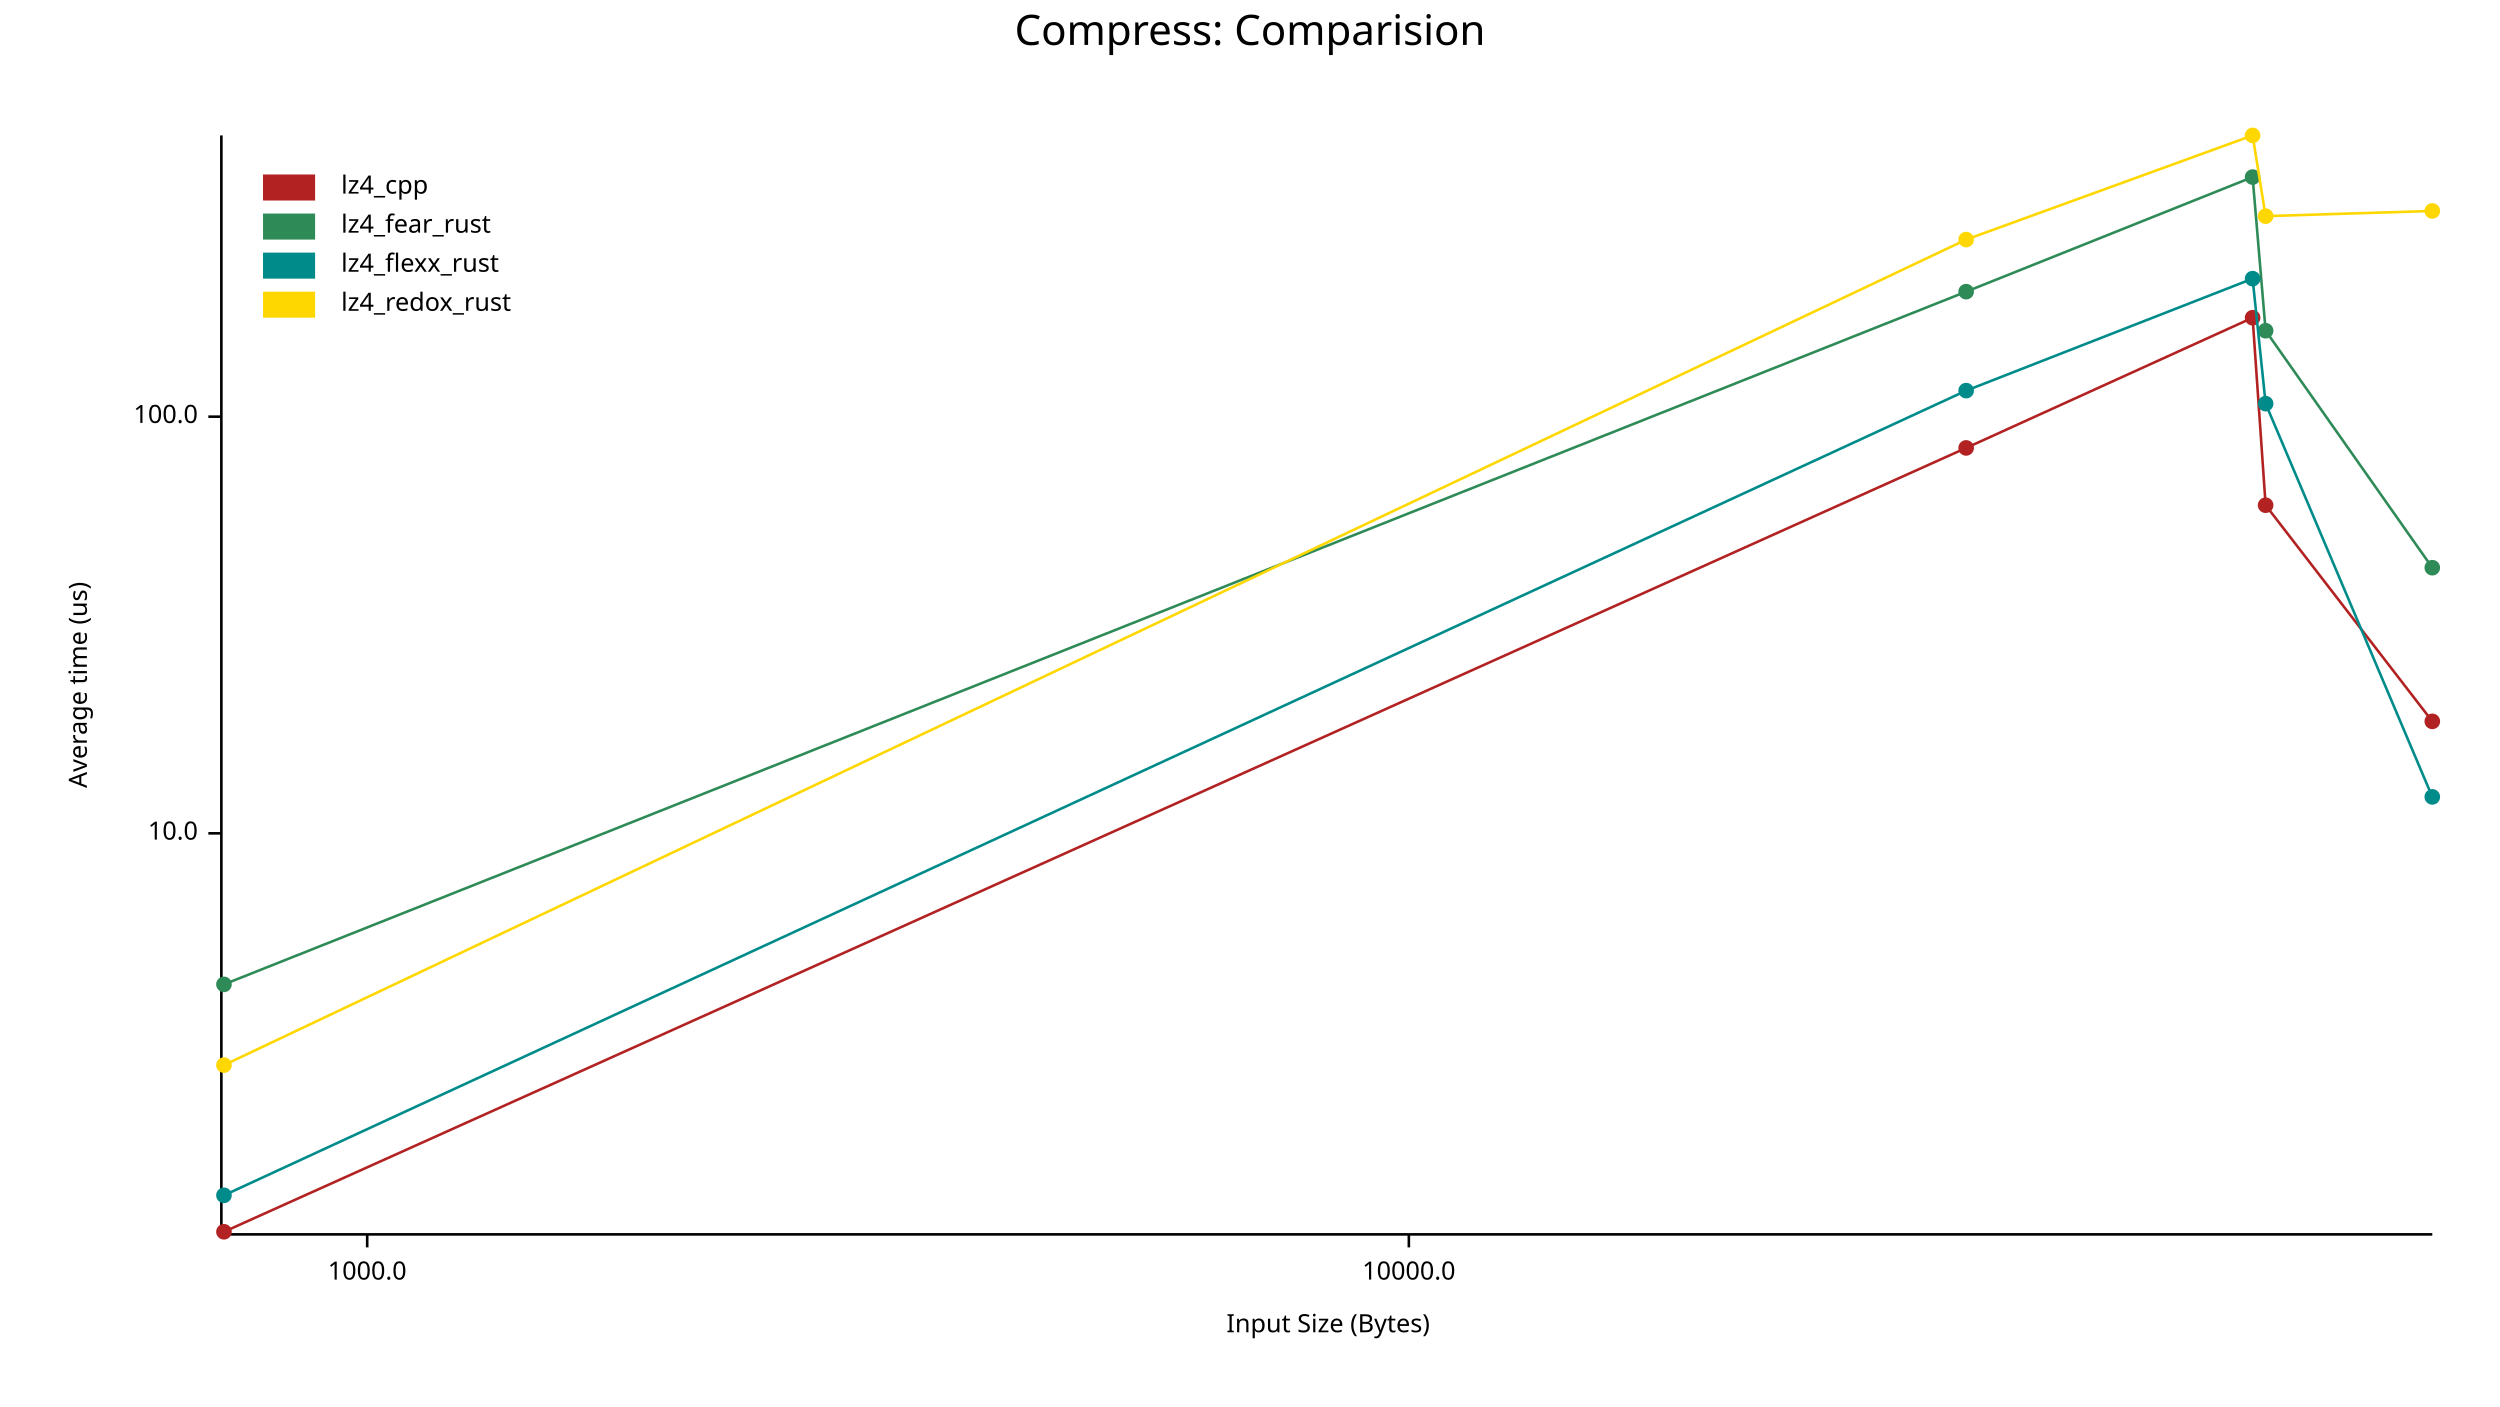
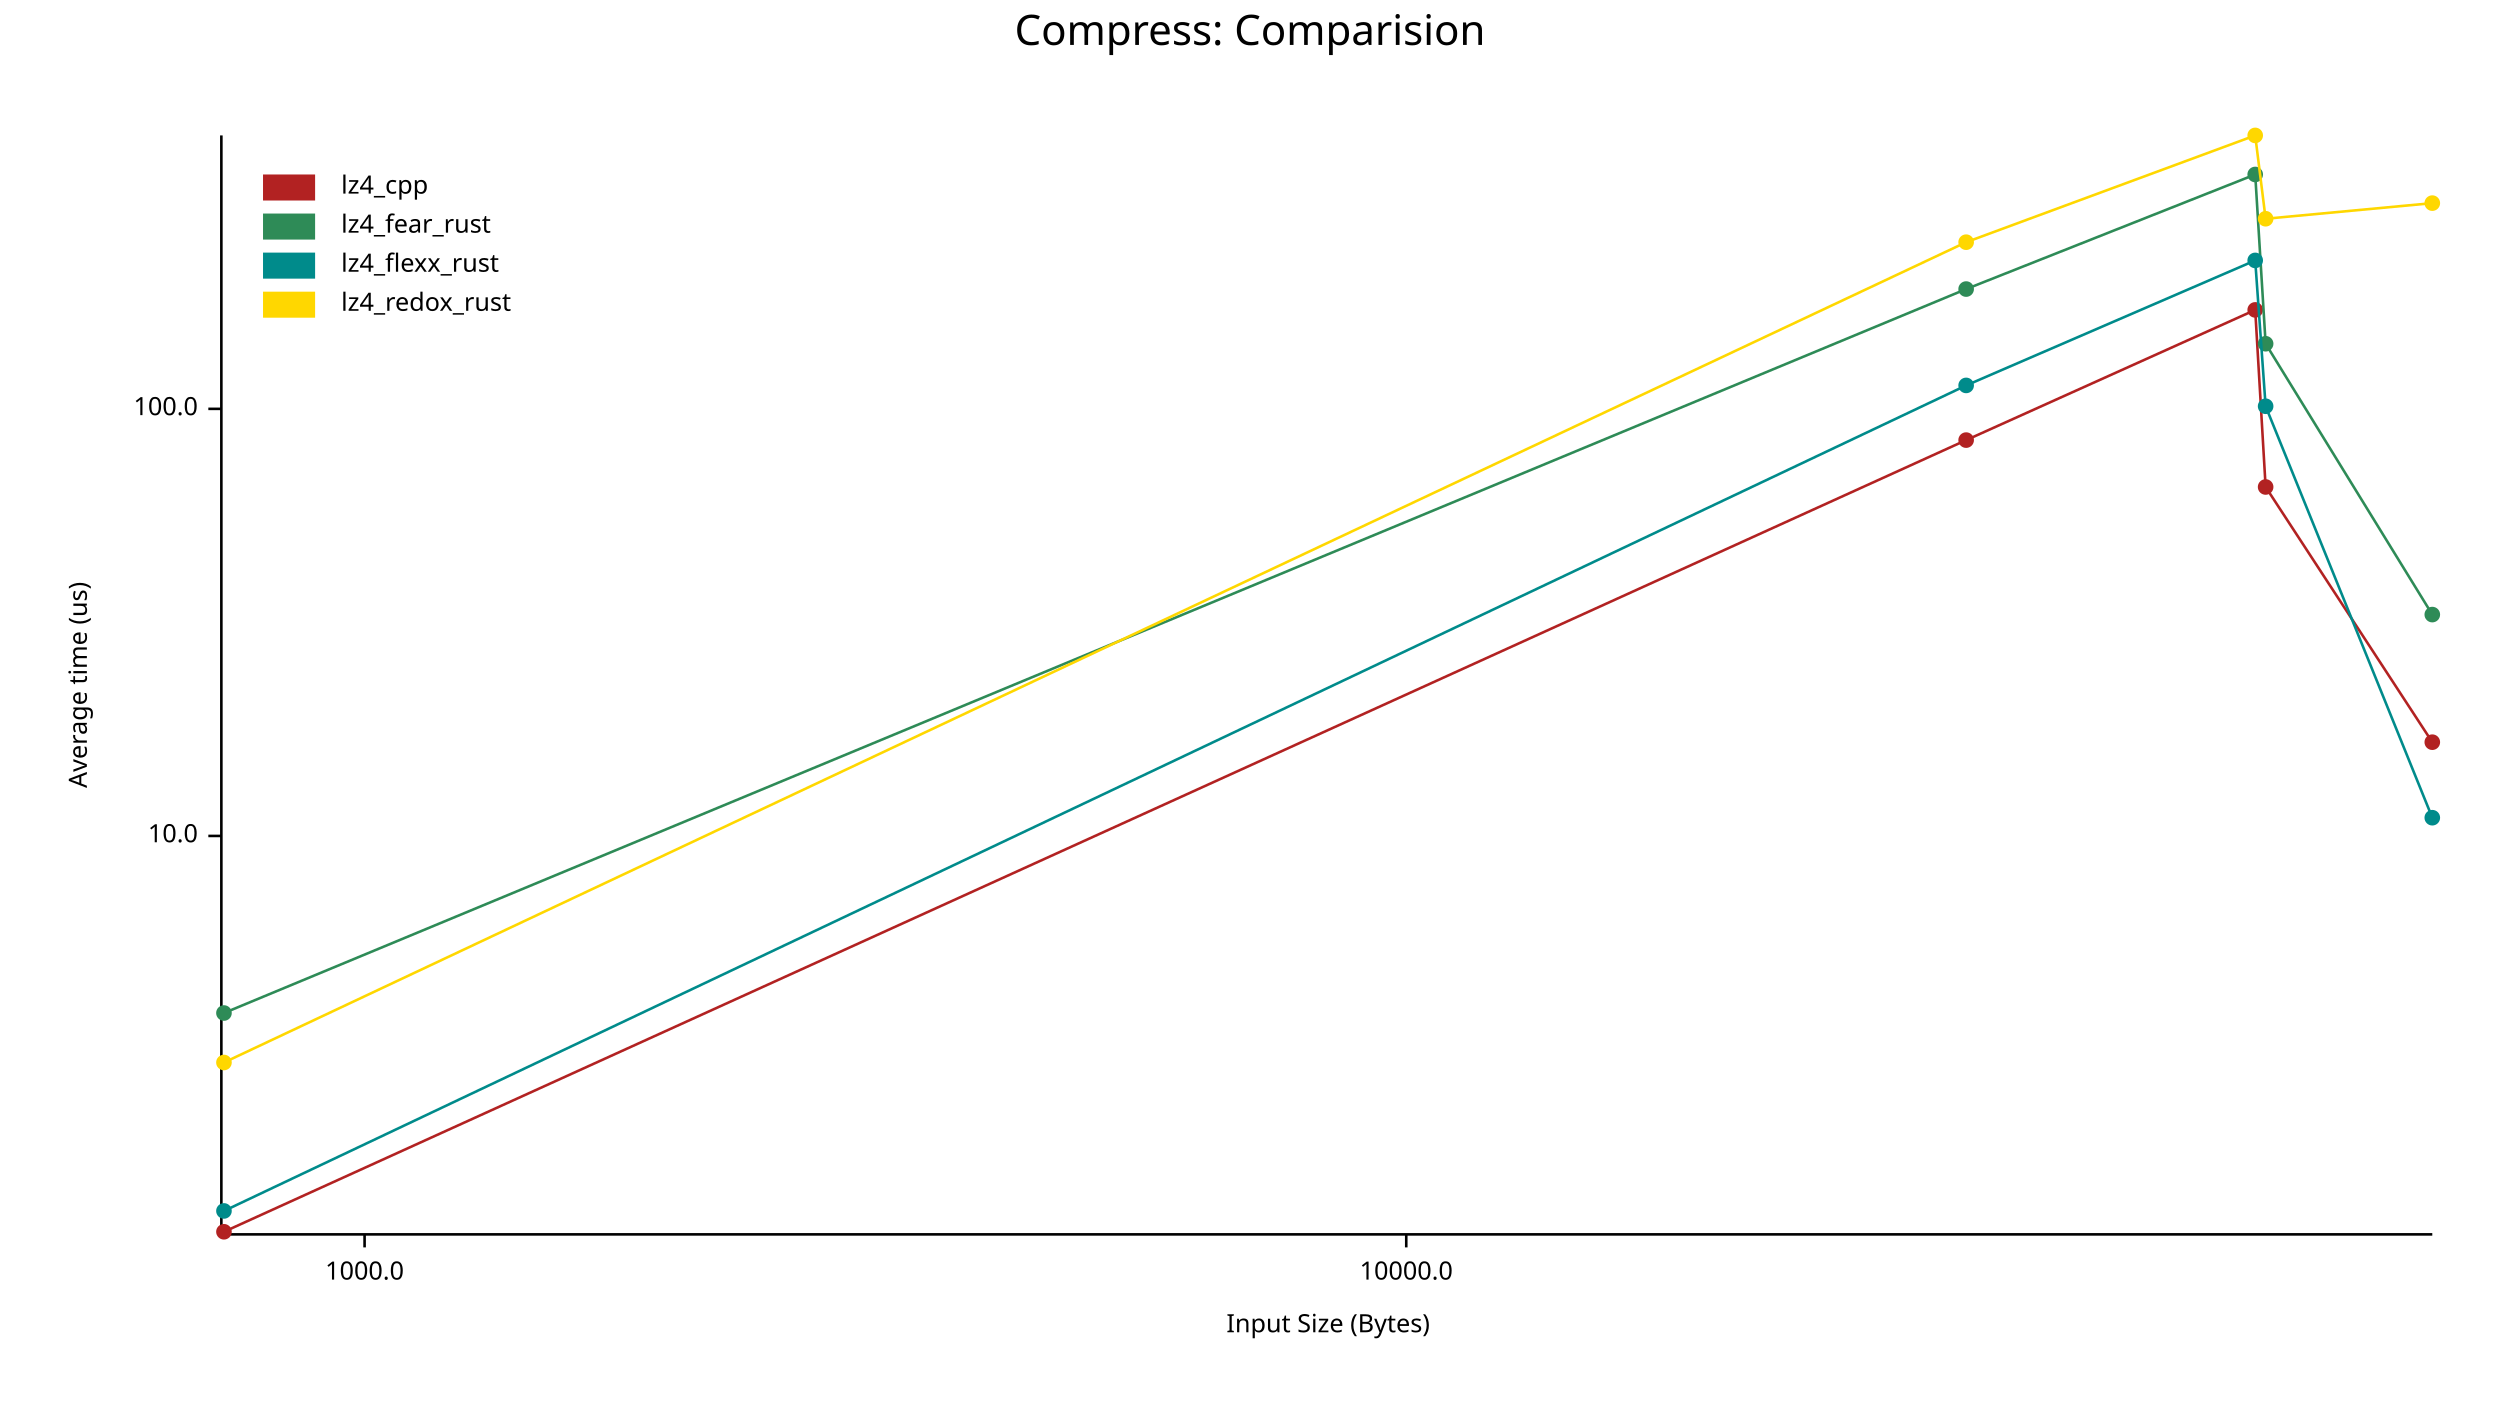
<svg xmlns="http://www.w3.org/2000/svg" width="960" height="540" viewBox="0 0 960 540">
  <text x="480" y="5" dy="0.76em" text-anchor="middle" font-family="sans-serif" font-size="16.129" opacity="1" fill="#000000">
Compress: Comparision
</text>
  <text x="26" y="263" dy="0.76em" text-anchor="middle" font-family="sans-serif" font-size="9.677" opacity="1" fill="#000000" transform="rotate(270, 26, 263)">
Average time (us)
</text>
  <text x="510" y="514" dy="-0.5ex" text-anchor="middle" font-family="sans-serif" font-size="9.677" opacity="1" fill="#000000">
Input Size (Bytes)
</text>
  <polyline fill="none" opacity="1" stroke="#000000" stroke-width="1" points="85,52 85,474 " />
-   <text x="76" y="320" dy="0.5ex" text-anchor="end" font-family="sans-serif" font-size="9.677" opacity="1" fill="#000000">
+   <text x="76" y="321" dy="0.5ex" text-anchor="end" font-family="sans-serif" font-size="9.677" opacity="1" fill="#000000">
10.0
</text>
-   <polyline fill="none" opacity="1" stroke="#000000" stroke-width="1" points="80,320 85,320 " />
-   <text x="76" y="160" dy="0.5ex" text-anchor="end" font-family="sans-serif" font-size="9.677" opacity="1" fill="#000000">
+   <polyline fill="none" opacity="1" stroke="#000000" stroke-width="1" points="80,321 85,321 " />
+   <text x="76" y="157" dy="0.5ex" text-anchor="end" font-family="sans-serif" font-size="9.677" opacity="1" fill="#000000">
100.0
</text>
-   <polyline fill="none" opacity="1" stroke="#000000" stroke-width="1" points="80,160 85,160 " />
+   <polyline fill="none" opacity="1" stroke="#000000" stroke-width="1" points="80,157 85,157 " />
  <polyline fill="none" opacity="1" stroke="#000000" stroke-width="1" points="86,474 934,474 " />
-   <text x="141" y="484" dy="0.76em" text-anchor="middle" font-family="sans-serif" font-size="9.677" opacity="1" fill="#000000">
+   <text x="140" y="484" dy="0.76em" text-anchor="middle" font-family="sans-serif" font-size="9.677" opacity="1" fill="#000000">
1000.0
</text>
-   <polyline fill="none" opacity="1" stroke="#000000" stroke-width="1" points="141,474 141,479 " />
-   <text x="541" y="484" dy="0.76em" text-anchor="middle" font-family="sans-serif" font-size="9.677" opacity="1" fill="#000000">
+   <polyline fill="none" opacity="1" stroke="#000000" stroke-width="1" points="140,474 140,479 " />
+   <text x="540" y="484" dy="0.76em" text-anchor="middle" font-family="sans-serif" font-size="9.677" opacity="1" fill="#000000">
10000.0
</text>
-   <polyline fill="none" opacity="1" stroke="#000000" stroke-width="1" points="541,474 541,479 " />
+   <polyline fill="none" opacity="1" stroke="#000000" stroke-width="1" points="540,474 540,479 " />
  <circle cx="86" cy="473" r="3" opacity="1" fill="#B22222" stroke="none" />
-   <circle cx="755" cy="172" r="3" opacity="1" fill="#B22222" stroke="none" />
-   <circle cx="865" cy="122" r="3" opacity="1" fill="#B22222" stroke="none" />
-   <circle cx="870" cy="194" r="3" opacity="1" fill="#B22222" stroke="none" />
-   <circle cx="934" cy="277" r="3" opacity="1" fill="#B22222" stroke="none" />
-   <polyline fill="none" opacity="1" stroke="#B22222" stroke-width="1" points="86,473 755,172 865,122 870,194 934,277 " />
-   <circle cx="86" cy="378" r="3" opacity="1" fill="#2E8B57" stroke="none" />
-   <circle cx="755" cy="112" r="3" opacity="1" fill="#2E8B57" stroke="none" />
-   <circle cx="865" cy="68" r="3" opacity="1" fill="#2E8B57" stroke="none" />
-   <circle cx="870" cy="127" r="3" opacity="1" fill="#2E8B57" stroke="none" />
-   <circle cx="934" cy="218" r="3" opacity="1" fill="#2E8B57" stroke="none" />
-   <polyline fill="none" opacity="1" stroke="#2E8B57" stroke-width="1" points="86,378 755,112 865,68 870,127 934,218 " />
-   <circle cx="86" cy="459" r="3" opacity="1" fill="#008B8B" stroke="none" />
-   <circle cx="755" cy="150" r="3" opacity="1" fill="#008B8B" stroke="none" />
-   <circle cx="865" cy="107" r="3" opacity="1" fill="#008B8B" stroke="none" />
-   <circle cx="870" cy="155" r="3" opacity="1" fill="#008B8B" stroke="none" />
-   <circle cx="934" cy="306" r="3" opacity="1" fill="#008B8B" stroke="none" />
-   <polyline fill="none" opacity="1" stroke="#008B8B" stroke-width="1" points="86,459 755,150 865,107 870,155 934,306 " />
-   <circle cx="86" cy="409" r="3" opacity="1" fill="#FFD700" stroke="none" />
-   <circle cx="755" cy="92" r="3" opacity="1" fill="#FFD700" stroke="none" />
-   <circle cx="865" cy="52" r="3" opacity="1" fill="#FFD700" stroke="none" />
-   <circle cx="870" cy="83" r="3" opacity="1" fill="#FFD700" stroke="none" />
-   <circle cx="934" cy="81" r="3" opacity="1" fill="#FFD700" stroke="none" />
-   <polyline fill="none" opacity="1" stroke="#FFD700" stroke-width="1" points="86,409 755,92 865,52 870,83 934,81 " />
+   <circle cx="755" cy="169" r="3" opacity="1" fill="#B22222" stroke="none" />
+   <circle cx="866" cy="119" r="3" opacity="1" fill="#B22222" stroke="none" />
+   <circle cx="870" cy="187" r="3" opacity="1" fill="#B22222" stroke="none" />
+   <circle cx="934" cy="285" r="3" opacity="1" fill="#B22222" stroke="none" />
+   <polyline fill="none" opacity="1" stroke="#B22222" stroke-width="1" points="86,473 755,169 866,119 870,187 934,285 " />
+   <circle cx="86" cy="389" r="3" opacity="1" fill="#2E8B57" stroke="none" />
+   <circle cx="755" cy="111" r="3" opacity="1" fill="#2E8B57" stroke="none" />
+   <circle cx="866" cy="67" r="3" opacity="1" fill="#2E8B57" stroke="none" />
+   <circle cx="870" cy="132" r="3" opacity="1" fill="#2E8B57" stroke="none" />
+   <circle cx="934" cy="236" r="3" opacity="1" fill="#2E8B57" stroke="none" />
+   <polyline fill="none" opacity="1" stroke="#2E8B57" stroke-width="1" points="86,389 755,111 866,67 870,132 934,236 " />
+   <circle cx="86" cy="465" r="3" opacity="1" fill="#008B8B" stroke="none" />
+   <circle cx="755" cy="148" r="3" opacity="1" fill="#008B8B" stroke="none" />
+   <circle cx="866" cy="100" r="3" opacity="1" fill="#008B8B" stroke="none" />
+   <circle cx="870" cy="156" r="3" opacity="1" fill="#008B8B" stroke="none" />
+   <circle cx="934" cy="314" r="3" opacity="1" fill="#008B8B" stroke="none" />
+   <polyline fill="none" opacity="1" stroke="#008B8B" stroke-width="1" points="86,465 755,148 866,100 870,156 934,314 " />
+   <circle cx="86" cy="408" r="3" opacity="1" fill="#FFD700" stroke="none" />
+   <circle cx="755" cy="93" r="3" opacity="1" fill="#FFD700" stroke="none" />
+   <circle cx="866" cy="52" r="3" opacity="1" fill="#FFD700" stroke="none" />
+   <circle cx="870" cy="84" r="3" opacity="1" fill="#FFD700" stroke="none" />
+   <circle cx="934" cy="78" r="3" opacity="1" fill="#FFD700" stroke="none" />
+   <polyline fill="none" opacity="1" stroke="#FFD700" stroke-width="1" points="86,408 755,93 866,52 870,84 934,78 " />
  <text x="131" y="67" dy="0.76em" text-anchor="start" font-family="sans-serif" font-size="9.677" opacity="1" fill="#000000">
lz4_cpp
</text>
  <text x="131" y="82" dy="0.76em" text-anchor="start" font-family="sans-serif" font-size="9.677" opacity="1" fill="#000000">
lz4_fear_rust
</text>
  <text x="131" y="97" dy="0.76em" text-anchor="start" font-family="sans-serif" font-size="9.677" opacity="1" fill="#000000">
lz4_flexx_rust
</text>
  <text x="131" y="112" dy="0.76em" text-anchor="start" font-family="sans-serif" font-size="9.677" opacity="1" fill="#000000">
lz4_redox_rust
</text>
  <rect x="101" y="67" width="20" height="10" opacity="1" fill="#B22222" stroke="none" />
  <rect x="101" y="82" width="20" height="10" opacity="1" fill="#2E8B57" stroke="none" />
  <rect x="101" y="97" width="20" height="10" opacity="1" fill="#008B8B" stroke="none" />
  <rect x="101" y="112" width="20" height="10" opacity="1" fill="#FFD700" stroke="none" />
</svg>
